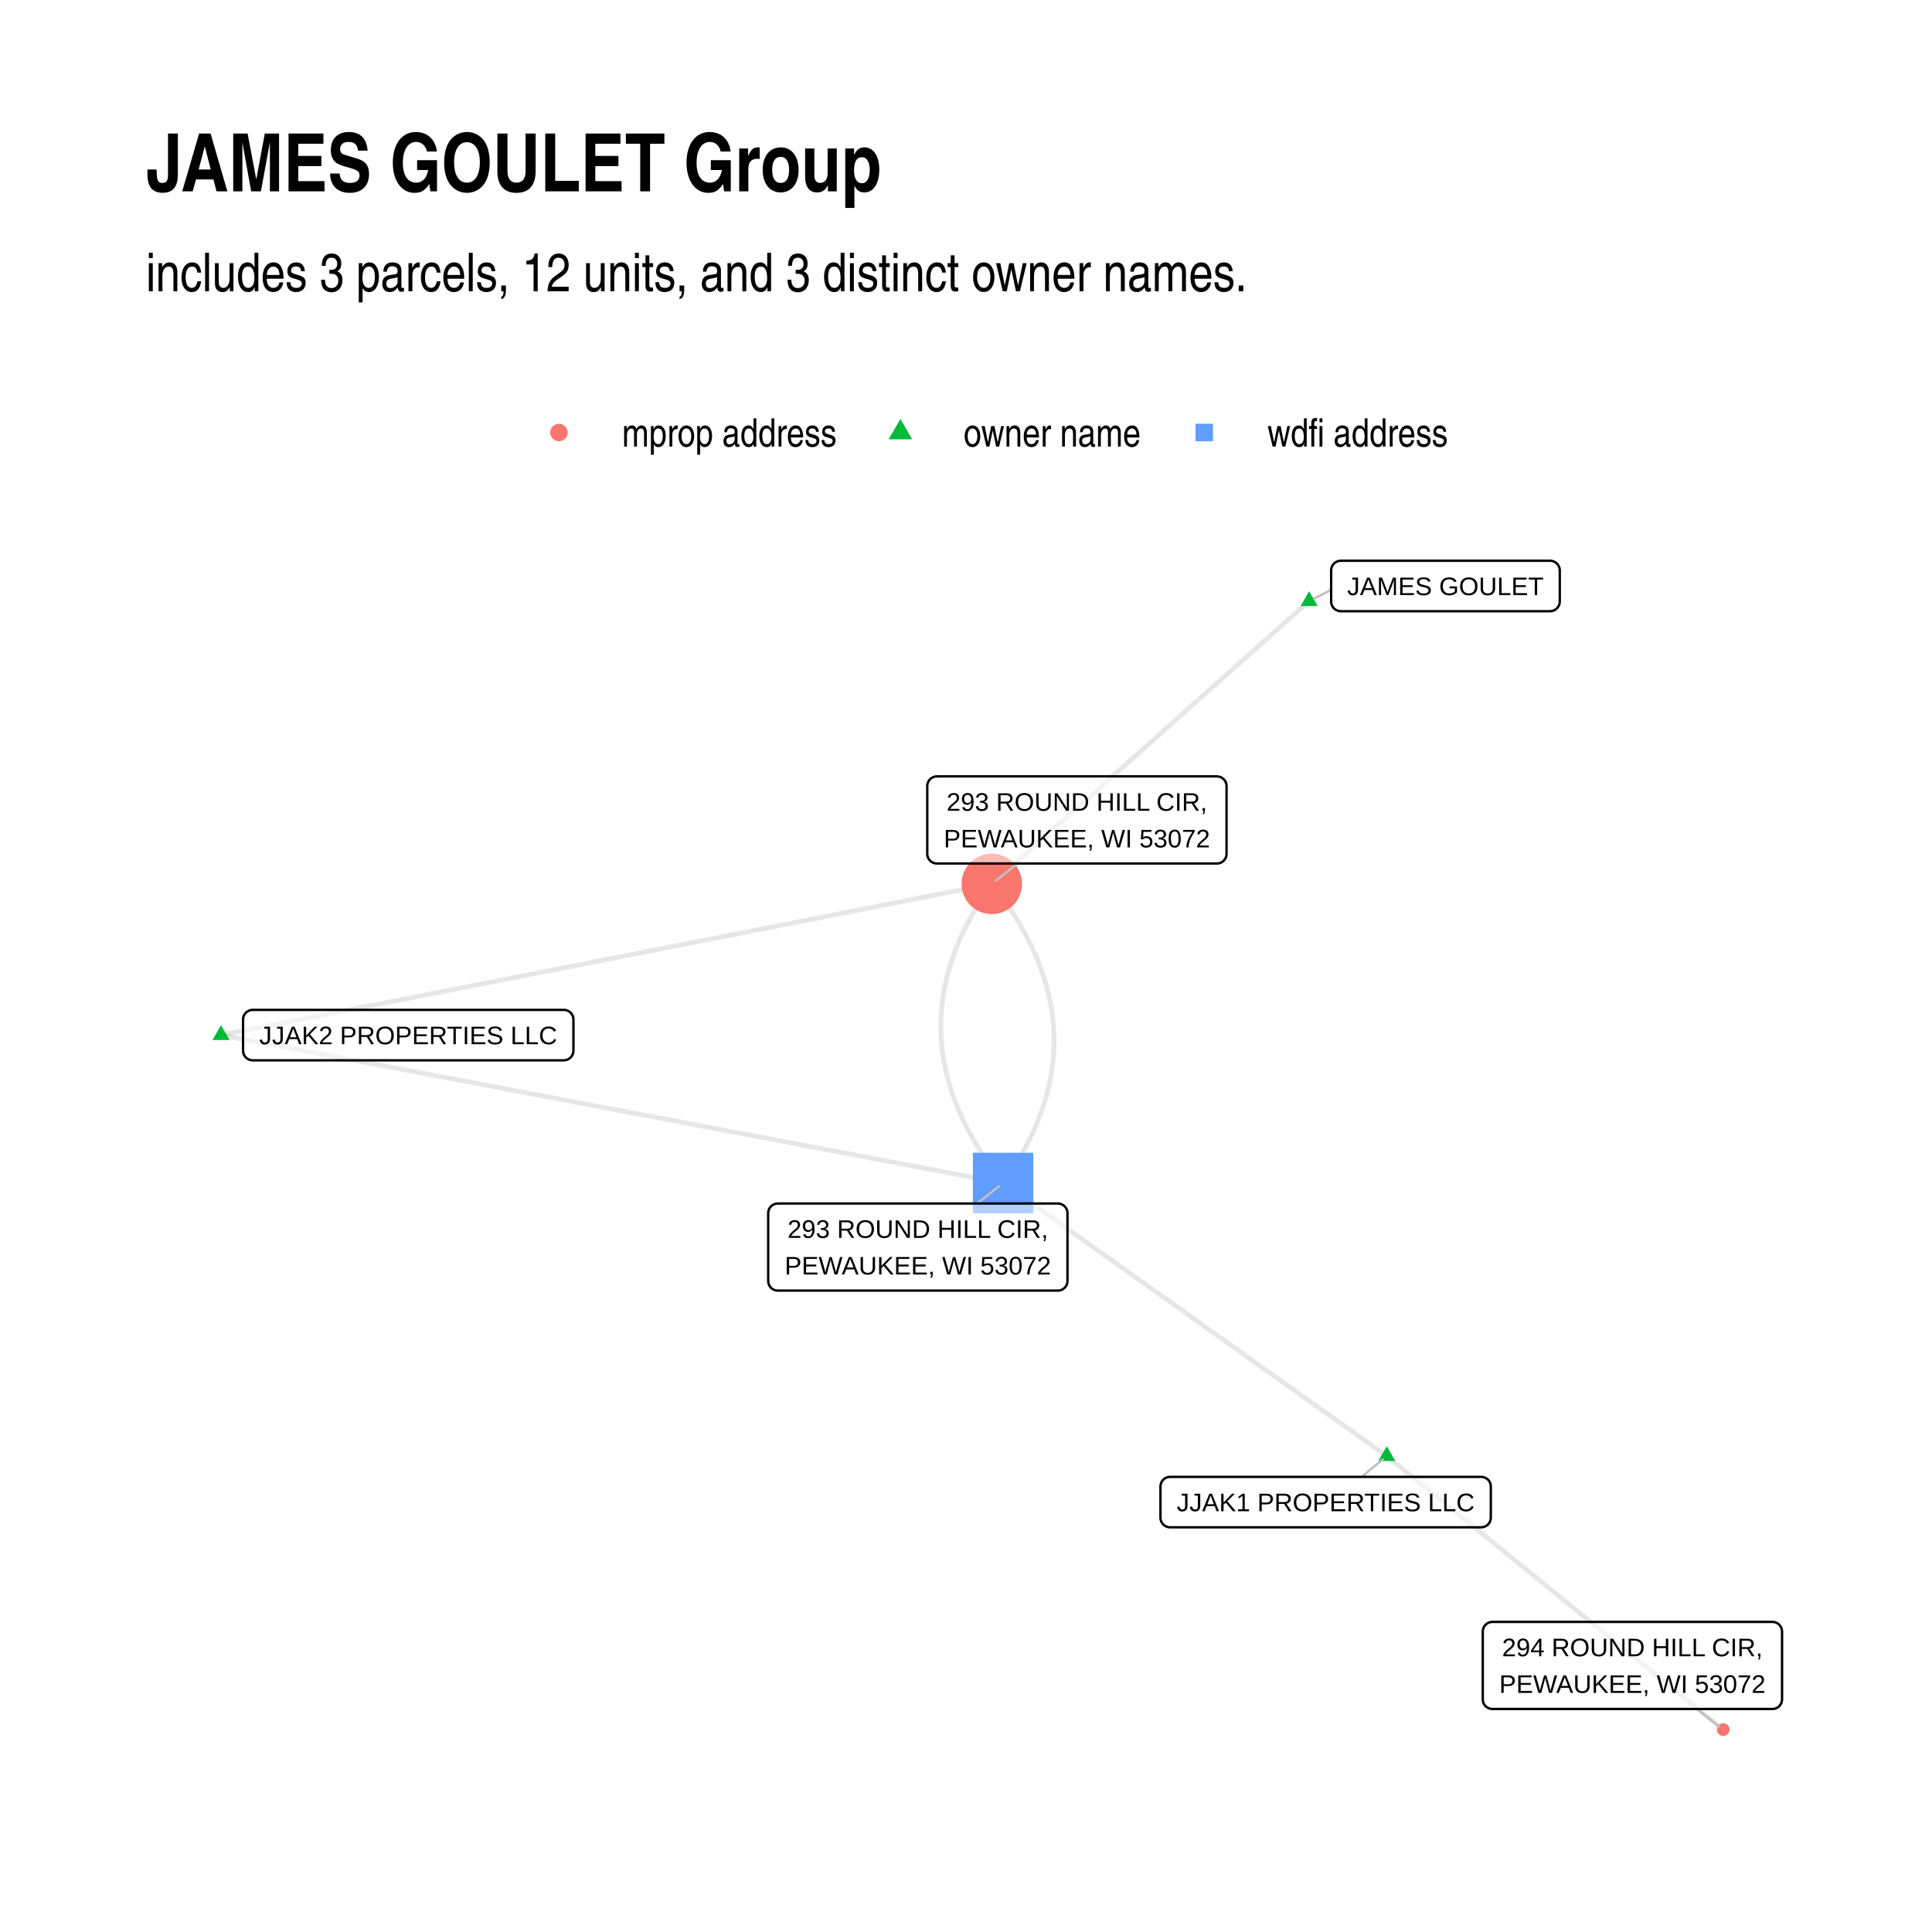
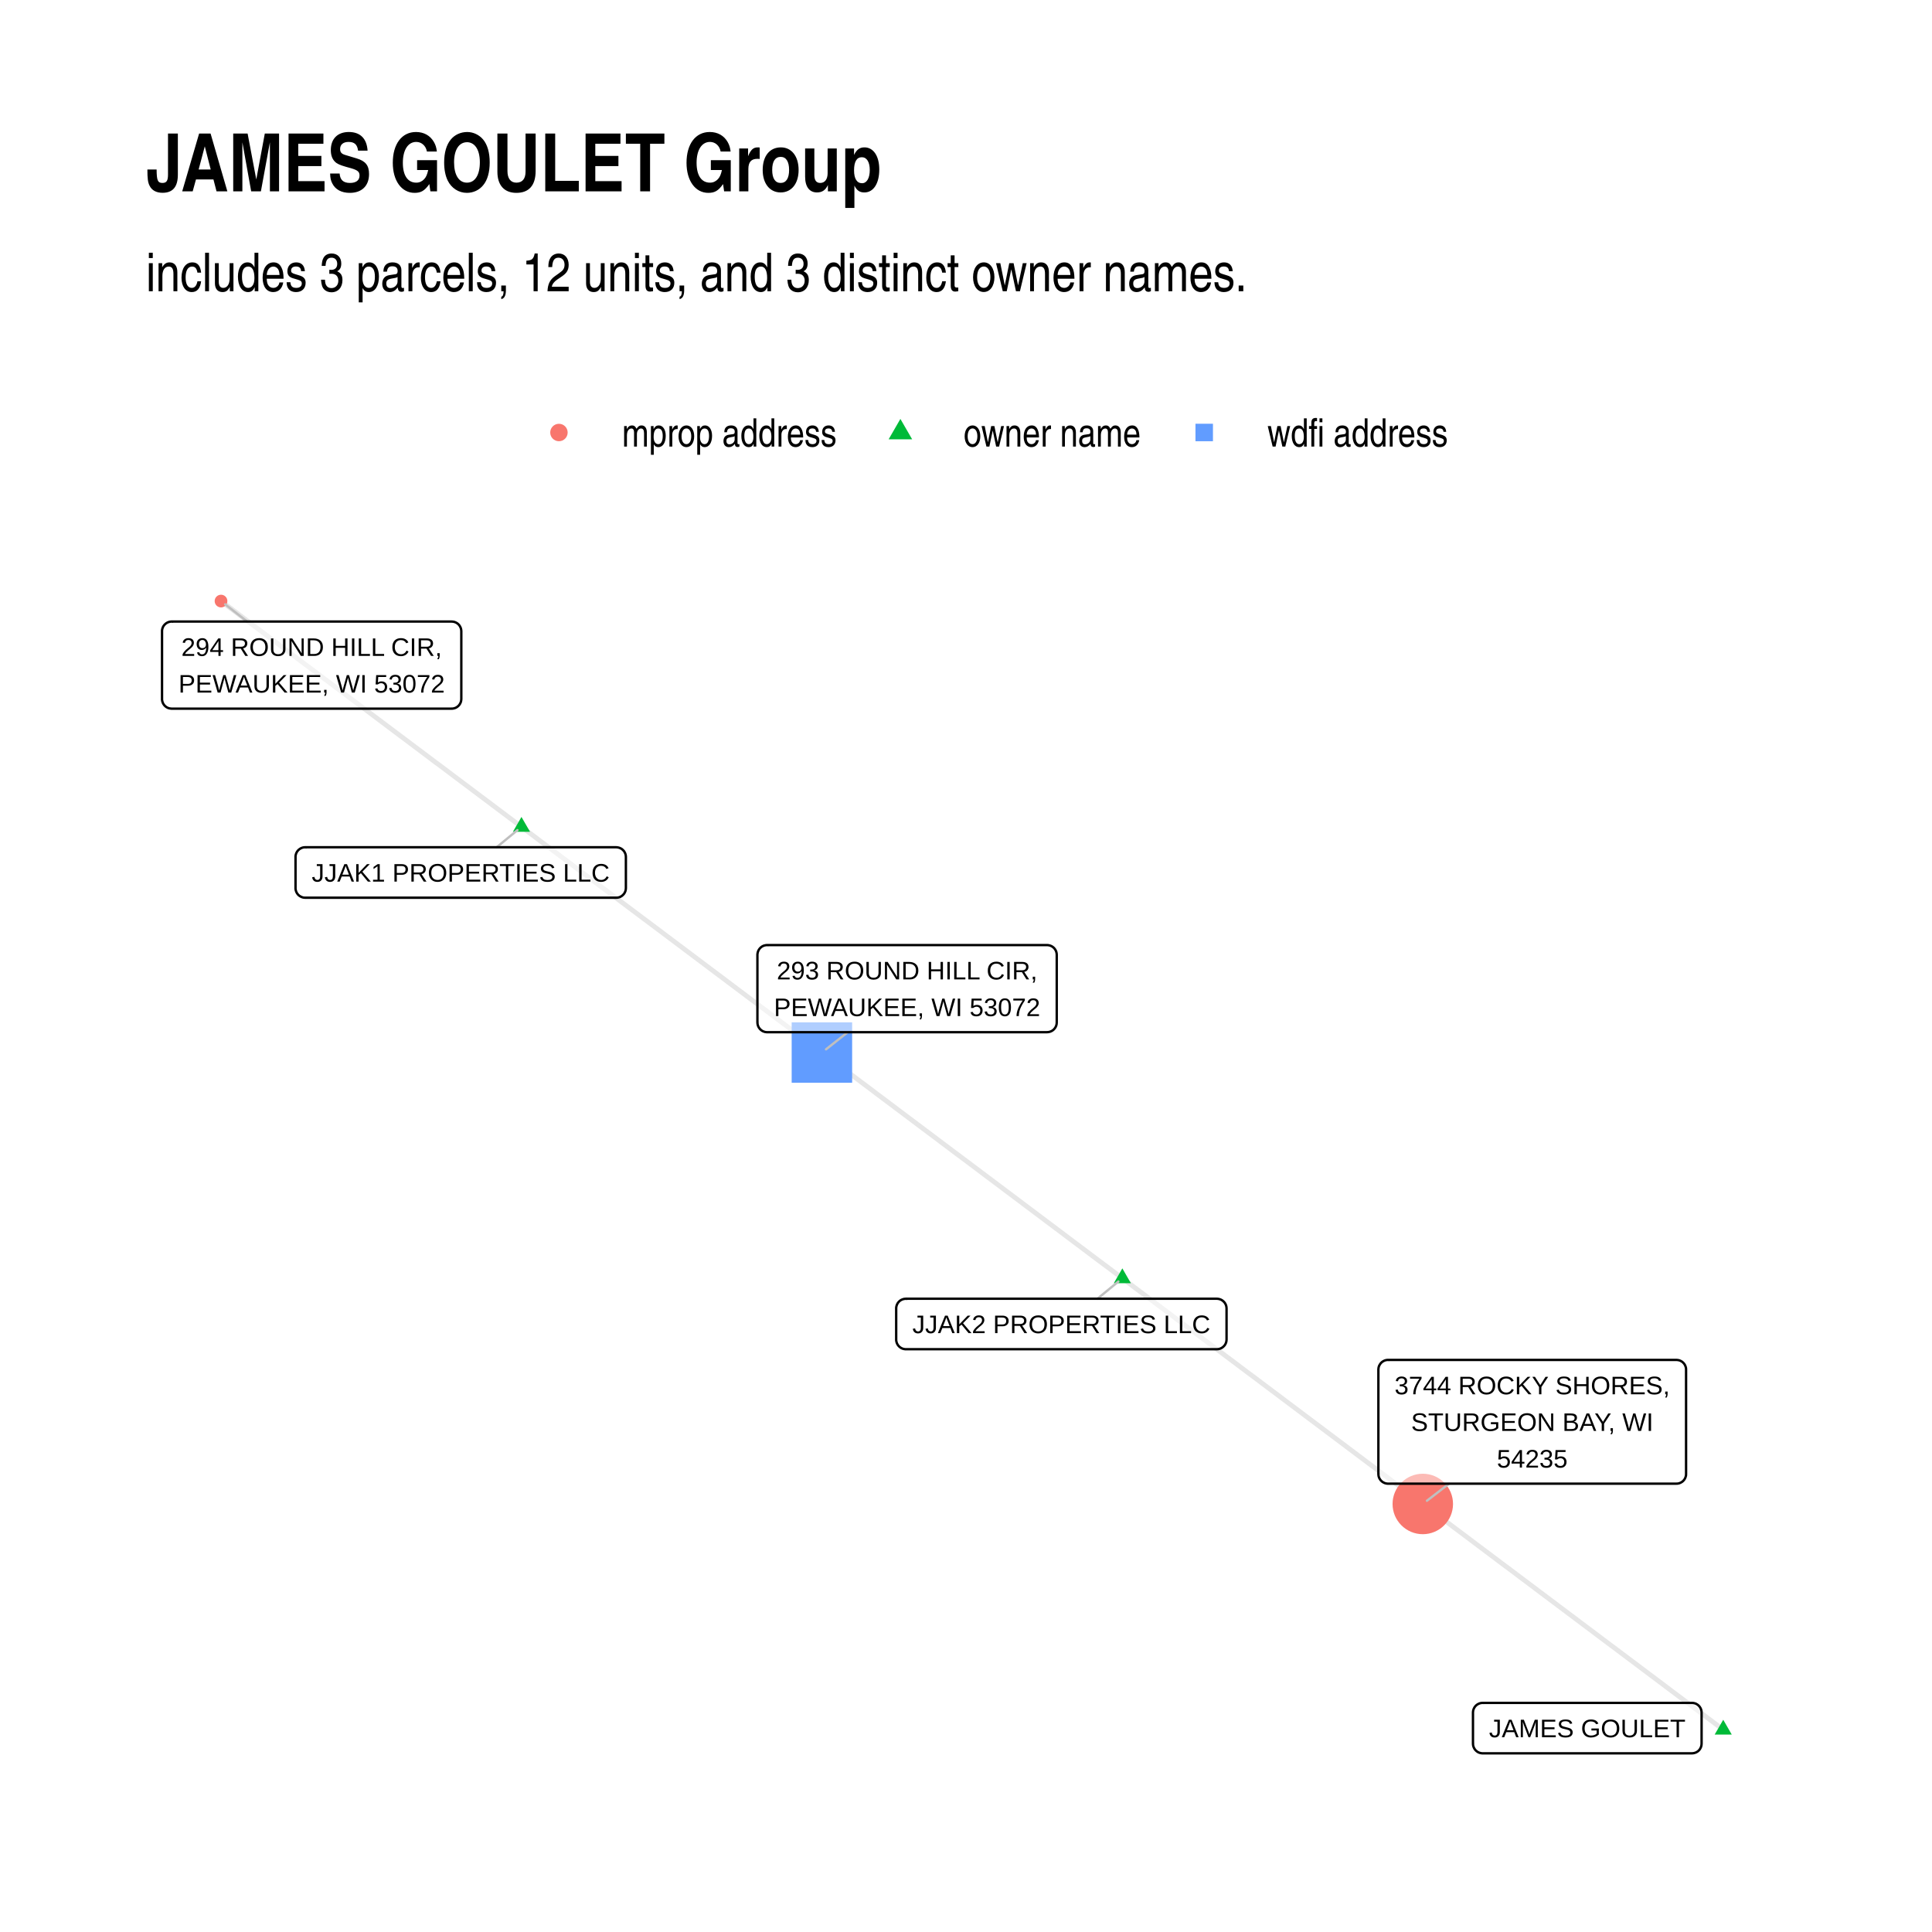
<svg xmlns="http://www.w3.org/2000/svg" class="svglite" width="432.00pt" height="432.00pt" viewBox="0 0 432.00 432.00">
  <defs>
    <style type="text/css">
    .svglite line, .svglite polyline, .svglite polygon, .svglite path, .svglite rect, .svglite circle {
      fill: none;
      stroke: #000000;
      stroke-linecap: round;
      stroke-linejoin: round;
      stroke-miterlimit: 10.00;
    }
    .svglite text {
      white-space: pre;
    }
  </style>
  </defs>
  <rect width="100%" height="100%" style="stroke: none; fill: #FFFFFF;" />
  <defs>
    <clipPath id="cpMC4wMHw0MzIuMDB8MC4wMHw0MzIuMDA=">
      <rect x="0.00" y="0.00" width="432.00" height="432.00" />
    </clipPath>
  </defs>
  <g clip-path="url(#cpMC4wMHw0MzIuMDB8MC4wMHw0MzIuMDA=)">
    <rect x="0.00" y="0.00" width="432.00" height="432.00" style="stroke-width: 1.07; stroke: none; fill: #FFFFFF;" />
  </g>
  <defs>
    <clipPath id="cpMzIuNjN8NDAyLjExfDEyMS43OHwzOTkuMzc=">
      <rect x="32.63" y="121.78" width="369.48" height="277.59" />
    </clipPath>
  </defs>
  <g clip-path="url(#cpMzIuNjN8NDAyLjExfDEyMS43OHwzOTkuMzc=)">
-     <polyline points="310.09,325.59 310.85,326.20 311.61,326.82 312.37,327.44 313.13,328.06 313.89,328.68 314.65,329.29 315.41,329.91 316.17,330.53 316.93,331.15 317.69,331.76 318.45,332.38 319.21,333.00 319.97,333.62 320.73,334.24 321.49,334.85 322.25,335.47 323.01,336.09 323.77,336.71 324.53,337.33 325.29,337.94 326.05,338.56 326.81,339.18 327.56,339.80 328.32,340.41 329.08,341.03 329.84,341.65 330.60,342.27 331.36,342.89 332.12,343.50 332.88,344.12 333.64,344.74 334.40,345.36 335.16,345.98 335.92,346.59 336.68,347.21 337.44,347.83 338.20,348.45 338.96,349.06 339.72,349.68 340.48,350.30 341.24,350.92 342.00,351.54 342.76,352.15 343.52,352.77 344.28,353.39 345.04,354.01 345.80,354.63 346.56,355.24 347.32,355.86 348.08,356.48 348.84,357.10 349.60,357.72 350.36,358.33 351.12,358.95 351.88,359.57 352.64,360.19 353.40,360.80 354.16,361.42 354.92,362.04 355.68,362.66 356.44,363.28 357.20,363.89 357.96,364.51 358.72,365.13 359.48,365.75 360.24,366.37 361.00,366.98 361.76,367.60 362.52,368.22 363.28,368.84 364.04,369.45 364.80,370.07 365.56,370.69 366.32,371.31 367.08,371.93 367.84,372.54 368.60,373.16 369.36,373.78 370.12,374.40 370.88,375.02 371.64,375.63 372.40,376.25 373.16,376.87 373.92,377.49 374.68,378.10 375.44,378.72 376.20,379.34 376.96,379.96 377.72,380.58 378.48,381.19 379.24,381.81 380.00,382.43 380.76,383.05 381.52,383.67 382.28,384.28 383.04,384.90 383.80,385.52 384.56,386.14 385.32,386.75 " style="stroke-width: 1.07; stroke: #000000; stroke-opacity: 0.10; stroke-linecap: butt;" />
-     <polyline points="310.09,325.59 309.22,324.97 308.35,324.35 307.49,323.74 306.62,323.12 305.75,322.50 304.89,321.89 304.02,321.27 303.15,320.65 302.29,320.03 301.42,319.42 300.56,318.80 299.69,318.18 298.82,317.57 297.96,316.95 297.09,316.33 296.22,315.72 295.36,315.10 294.49,314.48 293.62,313.87 292.76,313.25 291.89,312.63 291.02,312.02 290.16,311.40 289.29,310.78 288.42,310.17 287.56,309.55 286.69,308.93 285.82,308.31 284.96,307.70 284.09,307.08 283.22,306.46 282.36,305.85 281.49,305.23 280.62,304.61 279.76,304.00 278.89,303.38 278.02,302.76 277.16,302.15 276.29,301.53 275.42,300.91 274.56,300.30 273.69,299.68 272.83,299.06 271.96,298.45 271.09,297.83 270.23,297.21 269.36,296.60 268.49,295.98 267.63,295.36 266.76,294.74 265.89,294.13 265.03,293.51 264.16,292.89 263.29,292.28 262.43,291.66 261.56,291.04 260.69,290.43 259.83,289.81 258.96,289.19 258.09,288.58 257.23,287.96 256.36,287.34 255.49,286.73 254.63,286.11 253.76,285.49 252.89,284.88 252.03,284.26 251.16,283.64 250.29,283.03 249.43,282.41 248.56,281.79 247.70,281.17 246.83,280.56 245.96,279.94 245.10,279.32 244.23,278.71 243.36,278.09 242.50,277.47 241.63,276.86 240.76,276.24 239.90,275.62 239.03,275.01 238.16,274.39 237.30,273.77 236.43,273.16 235.56,272.54 234.70,271.92 233.83,271.31 232.96,270.69 232.10,270.07 231.23,269.45 230.36,268.84 229.50,268.22 228.63,267.60 227.76,266.99 226.90,266.37 226.03,265.75 225.16,265.14 224.30,264.52 " style="stroke-width: 1.07; stroke: #000000; stroke-opacity: 0.10; stroke-linecap: butt;" />
-     <polyline points="292.73,134.40 292.01,135.04 291.29,135.68 290.58,136.32 289.86,136.96 289.14,137.60 288.43,138.23 287.71,138.87 286.99,139.51 286.28,140.15 285.56,140.79 284.84,141.43 284.13,142.07 283.41,142.71 282.69,143.34 281.98,143.98 281.26,144.62 280.54,145.26 279.83,145.90 279.11,146.54 278.39,147.18 277.67,147.82 276.96,148.45 276.24,149.09 275.52,149.73 274.81,150.37 274.09,151.01 273.37,151.65 272.66,152.29 271.94,152.93 271.22,153.56 270.51,154.20 269.79,154.84 269.07,155.48 268.36,156.12 267.64,156.76 266.92,157.40 266.21,158.04 265.49,158.67 264.77,159.31 264.06,159.95 263.34,160.59 262.62,161.23 261.91,161.87 261.19,162.51 260.47,163.15 259.76,163.78 259.04,164.42 258.32,165.06 257.61,165.70 256.89,166.34 256.17,166.98 255.46,167.62 254.74,168.26 254.02,168.90 253.31,169.53 252.59,170.17 251.87,170.81 251.16,171.45 250.44,172.09 249.72,172.73 249.00,173.37 248.29,174.01 247.57,174.64 246.85,175.28 246.14,175.92 245.42,176.56 244.70,177.20 243.99,177.84 243.27,178.48 242.55,179.12 241.84,179.75 241.12,180.39 240.40,181.03 239.69,181.67 238.97,182.31 238.25,182.95 237.54,183.59 236.82,184.23 236.10,184.86 235.39,185.50 234.67,186.14 233.95,186.78 233.24,187.42 232.52,188.06 231.80,188.70 231.09,189.34 230.37,189.97 229.65,190.61 228.94,191.25 228.22,191.89 227.50,192.53 226.79,193.17 226.07,193.81 225.35,194.45 224.64,195.08 223.92,195.72 223.20,196.36 222.49,197.00 221.77,197.64 " style="stroke-width: 1.07; stroke: #000000; stroke-opacity: 0.10; stroke-linecap: butt;" />
-     <polyline points="49.42,231.44 51.16,231.10 52.90,230.76 54.65,230.42 56.39,230.08 58.13,229.73 59.87,229.39 61.61,229.05 63.35,228.71 65.09,228.37 66.83,228.03 68.57,227.69 70.31,227.34 72.05,227.00 73.79,226.66 75.54,226.32 77.28,225.98 79.02,225.64 80.76,225.30 82.50,224.95 84.24,224.61 85.98,224.27 87.72,223.93 89.46,223.59 91.20,223.25 92.94,222.91 94.69,222.56 96.43,222.22 98.17,221.88 99.91,221.54 101.65,221.20 103.39,220.86 105.13,220.52 106.87,220.17 108.61,219.83 110.35,219.49 112.09,219.15 113.83,218.81 115.58,218.47 117.32,218.13 119.06,217.78 120.80,217.44 122.54,217.10 124.28,216.76 126.02,216.42 127.76,216.08 129.50,215.74 131.24,215.39 132.98,215.05 134.73,214.71 136.47,214.37 138.21,214.03 139.95,213.69 141.69,213.35 143.43,213.00 145.17,212.66 146.91,212.32 148.65,211.98 150.39,211.64 152.13,211.30 153.87,210.96 155.62,210.61 157.36,210.27 159.10,209.93 160.84,209.59 162.58,209.25 164.32,208.91 166.06,208.57 167.80,208.22 169.54,207.88 171.28,207.54 173.02,207.20 174.77,206.86 176.51,206.52 178.25,206.18 179.99,205.83 181.73,205.49 183.47,205.15 185.21,204.81 186.95,204.47 188.69,204.13 190.43,203.79 192.17,203.44 193.91,203.10 195.66,202.76 197.40,202.42 199.14,202.08 200.88,201.74 202.62,201.40 204.36,201.05 206.10,200.71 207.84,200.37 209.58,200.03 211.32,199.69 213.06,199.35 214.81,199.00 216.55,198.66 218.29,198.32 220.03,197.98 221.77,197.64 " style="stroke-width: 1.07; stroke: #000000; stroke-opacity: 0.10; stroke-linecap: butt;" />
-     <polyline points="49.42,231.44 51.19,231.78 52.96,232.11 54.72,232.44 56.49,232.78 58.25,233.11 60.02,233.45 61.79,233.78 63.55,234.11 65.32,234.45 67.09,234.78 68.85,235.12 70.62,235.45 72.39,235.79 74.15,236.12 75.92,236.45 77.69,236.79 79.45,237.12 81.22,237.46 82.98,237.79 84.75,238.12 86.52,238.46 88.28,238.79 90.05,239.13 91.82,239.46 93.58,239.79 95.35,240.13 97.12,240.46 98.88,240.80 100.65,241.13 102.42,241.47 104.18,241.80 105.95,242.13 107.71,242.47 109.48,242.80 111.25,243.14 113.01,243.47 114.78,243.80 116.55,244.14 118.31,244.47 120.08,244.81 121.85,245.14 123.61,245.47 125.38,245.81 127.14,246.14 128.91,246.48 130.68,246.81 132.44,247.15 134.21,247.48 135.98,247.81 137.74,248.15 139.51,248.48 141.28,248.82 143.04,249.15 144.81,249.48 146.58,249.82 148.34,250.15 150.11,250.49 151.87,250.82 153.64,251.16 155.41,251.49 157.17,251.82 158.94,252.16 160.71,252.49 162.47,252.83 164.24,253.16 166.01,253.49 167.77,253.83 169.54,254.16 171.31,254.50 173.07,254.83 174.84,255.16 176.60,255.50 178.37,255.83 180.14,256.17 181.90,256.50 183.67,256.84 185.44,257.17 187.20,257.50 188.97,257.84 190.74,258.17 192.50,258.51 194.27,258.84 196.04,259.17 197.80,259.51 199.57,259.84 201.33,260.18 203.10,260.51 204.87,260.84 206.63,261.18 208.40,261.51 210.17,261.85 211.93,262.18 213.70,262.52 215.47,262.85 217.23,263.18 219.00,263.52 220.77,263.85 222.53,264.19 224.30,264.52 " style="stroke-width: 1.07; stroke: #000000; stroke-opacity: 0.10; stroke-linecap: butt;" />
-     <polyline points="224.30,264.52 224.78,263.84 225.25,263.16 225.70,262.49 226.15,261.81 226.59,261.13 227.02,260.45 227.44,259.78 227.84,259.10 228.24,258.42 228.63,257.75 229.00,257.07 229.37,256.39 229.72,255.71 230.07,255.04 230.40,254.36 230.73,253.68 231.04,253.01 231.35,252.33 231.64,251.65 231.92,250.98 232.20,250.30 232.46,249.62 232.71,248.94 232.95,248.27 233.18,247.59 233.41,246.91 233.62,246.24 233.82,245.56 234.01,244.89 234.19,244.21 234.36,243.53 234.52,242.86 234.67,242.18 234.81,241.50 234.94,240.83 235.06,240.15 235.16,239.48 235.26,238.80 235.35,238.12 235.43,237.45 235.49,236.77 235.55,236.10 235.60,235.42 235.63,234.74 235.66,234.07 235.68,233.39 235.68,232.72 235.68,232.04 235.66,231.37 235.64,230.69 235.60,230.01 235.55,229.34 235.50,228.66 235.43,227.99 235.35,227.31 235.27,226.64 235.17,225.96 235.06,225.29 234.94,224.61 234.81,223.94 234.67,223.26 234.53,222.59 234.37,221.91 234.20,221.24 234.02,220.56 233.83,219.89 233.63,219.21 233.41,218.54 233.19,217.86 232.96,217.19 232.72,216.51 232.47,215.84 232.21,215.16 231.93,214.49 231.65,213.81 231.36,213.14 231.05,212.47 230.74,211.79 230.41,211.12 230.08,210.44 229.74,209.77 229.38,209.09 229.02,208.42 228.64,207.75 228.25,207.07 227.86,206.40 227.45,205.72 227.03,205.05 226.61,204.38 226.17,203.70 225.72,203.03 225.26,202.35 224.80,201.68 224.32,201.01 223.83,200.33 223.33,199.66 222.82,198.99 222.30,198.31 221.77,197.64 " style="stroke-width: 1.07; stroke: #000000; stroke-opacity: 0.10; stroke-linecap: butt;" />
-     <polyline points="224.30,264.52 223.77,263.85 223.25,263.17 222.74,262.50 222.24,261.83 221.75,261.15 221.27,260.48 220.80,259.81 220.35,259.13 219.90,258.46 219.46,257.78 219.03,257.11 218.62,256.44 218.21,255.76 217.81,255.09 217.43,254.41 217.05,253.74 216.69,253.07 216.33,252.39 215.99,251.72 215.65,251.04 215.33,250.37 215.01,249.69 214.71,249.02 214.42,248.35 214.13,247.67 213.86,247.00 213.60,246.32 213.35,245.65 213.10,244.97 212.87,244.30 212.65,243.62 212.44,242.95 212.24,242.27 212.05,241.60 211.87,240.92 211.70,240.25 211.54,239.57 211.39,238.90 211.25,238.22 211.12,237.55 211.01,236.87 210.90,236.20 210.80,235.52 210.71,234.85 210.64,234.17 210.57,233.50 210.51,232.82 210.47,232.15 210.43,231.47 210.41,230.79 210.39,230.12 210.39,229.44 210.39,228.77 210.41,228.09 210.43,227.42 210.47,226.74 210.51,226.06 210.57,225.39 210.64,224.71 210.72,224.04 210.80,223.36 210.90,222.68 211.01,222.01 211.13,221.33 211.26,220.66 211.40,219.98 211.55,219.30 211.71,218.63 211.88,217.95 212.06,217.27 212.25,216.60 212.45,215.92 212.66,215.24 212.88,214.57 213.11,213.89 213.36,213.21 213.61,212.54 213.87,211.86 214.14,211.18 214.43,210.51 214.72,209.83 215.03,209.15 215.34,208.48 215.66,207.80 216.00,207.12 216.34,206.45 216.70,205.77 217.07,205.09 217.44,204.41 217.83,203.74 218.22,203.06 218.63,202.38 219.05,201.70 219.48,201.03 219.91,200.35 220.36,199.67 220.82,198.99 221.29,198.32 221.77,197.64 " style="stroke-width: 1.07; stroke: #000000; stroke-opacity: 0.10; stroke-linecap: butt;" />
-     <polygon points="310.09,323.38 312.00,326.69 308.17,326.69 " style="stroke-width: 0.71; stroke: none; fill: #00BA38;" />
-     <polygon points="292.73,132.19 294.64,135.51 290.81,135.51 " style="stroke-width: 0.71; stroke: none; fill: #00BA38;" />
-     <polygon points="49.42,229.23 51.34,232.55 47.51,232.55 " style="stroke-width: 0.71; stroke: none; fill: #00BA38;" />
-     <polygon points="217.54,271.28 231.05,271.28 231.05,257.76 217.54,257.76 " style="stroke-width: 0.71; stroke: none; fill: #619CFF;" />
-     <circle cx="385.32" cy="386.75" r="1.42" style="stroke-width: 0.71; stroke: none; fill: #F8766D;" />
-     <circle cx="221.77" cy="197.64" r="6.76" style="stroke-width: 0.71; stroke: none; fill: #F8766D;" />
-     <line x1="304.46" y1="330.23" x2="309.19" y2="326.33" style="stroke-width: 0.53; stroke: #BFBFBF;" />
-     <line x1="297.65" y1="131.91" x2="293.83" y2="133.84" style="stroke-width: 0.53; stroke: #BFBFBF;" />
-     <line x1="218.48" y1="269.11" x2="223.38" y2="265.25" style="stroke-width: 0.53; stroke: #BFBFBF;" />
-     <line x1="379.43" y1="382.13" x2="384.39" y2="386.03" style="stroke-width: 0.53; stroke: #BFBFBF;" />
-     <line x1="227.55" y1="193.08" x2="222.69" y2="196.91" style="stroke-width: 0.53; stroke: #BFBFBF;" />
-     <polygon points="261.64,341.51 331.19,341.51 331.10,341.51 331.45,341.49 331.79,341.42 332.12,341.30 332.42,341.13 332.69,340.91 332.92,340.65 333.10,340.35 333.24,340.03 333.32,339.70 333.35,339.35 333.35,339.35 333.35,332.39 333.35,332.39 333.32,332.04 333.24,331.70 333.10,331.38 332.92,331.09 332.69,330.83 332.42,330.61 332.12,330.44 331.79,330.31 331.45,330.24 331.19,330.23 261.64,330.23 261.90,330.24 261.55,330.23 261.21,330.27 260.87,330.37 260.56,330.52 260.27,330.71 260.02,330.96 259.81,331.23 259.65,331.54 259.54,331.87 259.49,332.21 259.48,332.39 259.48,339.35 259.49,339.18 259.49,339.52 259.54,339.87 259.65,340.20 259.81,340.50 260.02,340.78 260.27,341.02 260.56,341.22 260.87,341.37 261.21,341.47 261.55,341.51 " style="stroke-width: 0.53; fill: #FFFFFF; fill-opacity: 0.50;" />
-     <text x="296.42" y="337.91" text-anchor="middle" style="font-size: 5.69px; font-family: &quot;Arial&quot;;" textLength="66.67px" lengthAdjust="spacingAndGlyphs">JJAK1 PROPERTIES LLC</text>
-     <polygon points="299.81,136.67 346.61,136.67 346.52,136.66 346.87,136.65 347.21,136.58 347.53,136.46 347.83,136.28 348.10,136.06 348.33,135.80 348.52,135.51 348.66,135.19 348.74,134.85 348.77,134.51 348.77,134.51 348.77,127.54 348.77,127.54 348.74,127.20 348.66,126.86 348.52,126.54 348.33,126.25 348.10,125.99 347.83,125.77 347.53,125.59 347.21,125.47 346.87,125.40 346.61,125.38 299.81,125.38 300.07,125.40 299.72,125.39 299.38,125.43 299.04,125.52 298.73,125.67 298.44,125.87 298.19,126.11 297.98,126.39 297.82,126.70 297.71,127.03 297.65,127.37 297.65,127.54 297.65,134.51 297.65,134.33 297.65,134.68 297.71,135.02 297.82,135.35 297.98,135.66 298.19,135.94 298.44,136.18 298.73,136.38 299.04,136.53 299.38,136.62 299.72,136.66 " style="stroke-width: 0.53; fill: #FFFFFF; fill-opacity: 0.50;" />
-     <text x="323.21" y="133.07" text-anchor="middle" style="font-size: 5.69px; font-family: &quot;Arial&quot;;" textLength="43.92px" lengthAdjust="spacingAndGlyphs">JAMES GOULET</text>
-     <polygon points="56.51,237.09 126.06,237.09 125.97,237.09 126.32,237.07 126.66,237.01 126.99,236.88 127.29,236.71 127.56,236.49 127.79,236.23 127.97,235.93 128.11,235.61 128.19,235.28 128.22,234.93 128.22,234.93 128.22,227.97 128.22,227.97 128.19,227.62 128.11,227.28 127.97,226.96 127.79,226.67 127.56,226.41 127.29,226.19 126.99,226.02 126.66,225.89 126.32,225.82 126.06,225.81 56.51,225.81 56.77,225.82 56.42,225.81 56.08,225.85 55.74,225.95 55.43,226.10 55.14,226.30 54.89,226.54 54.68,226.81 54.52,227.12 54.41,227.45 54.35,227.79 54.35,227.97 54.35,234.93 54.35,234.76 54.35,235.10 54.41,235.45 54.52,235.78 54.68,236.09 54.89,236.36 55.14,236.60 55.43,236.80 55.74,236.95 56.08,237.05 56.42,237.09 " style="stroke-width: 0.53; fill: #FFFFFF; fill-opacity: 0.50;" />
-     <text x="91.28" y="233.49" text-anchor="middle" style="font-size: 5.69px; font-family: &quot;Arial&quot;;" textLength="66.67px" lengthAdjust="spacingAndGlyphs">JJAK2 PROPERTIES LLC</text>
-     <polygon points="173.93,288.58 236.53,288.58 236.45,288.58 236.79,288.57 237.13,288.50 237.46,288.38 237.76,288.20 238.03,287.98 238.26,287.72 238.45,287.43 238.58,287.11 238.67,286.77 238.69,286.42 238.69,286.42 238.69,271.27 238.69,271.27 238.67,270.92 238.58,270.58 238.45,270.26 238.26,269.97 238.03,269.71 237.76,269.49 237.46,269.32 237.13,269.19 236.79,269.12 236.53,269.11 173.93,269.11 174.19,269.12 173.84,269.11 173.50,269.15 173.16,269.25 172.85,269.40 172.56,269.59 172.31,269.83 172.10,270.11 171.94,270.42 171.83,270.75 171.78,271.09 171.77,271.27 171.77,286.42 171.78,286.25 171.78,286.60 171.83,286.94 171.94,287.27 172.10,287.58 172.31,287.86 172.56,288.10 172.85,288.29 173.16,288.44 173.50,288.54 173.84,288.58 " style="stroke-width: 0.53; fill: #FFFFFF; fill-opacity: 0.50;" />
-     <text x="205.23" y="276.79" text-anchor="middle" style="font-size: 5.69px; font-family: &quot;Arial&quot;;" textLength="58.41px" lengthAdjust="spacingAndGlyphs">293 ROUND HILL CIR,</text>
-     <text x="205.23" y="284.98" text-anchor="middle" style="font-size: 5.69px; font-family: &quot;Arial&quot;;" textLength="59.72px" lengthAdjust="spacingAndGlyphs">PEWAUKEE, WI 53072</text>
-     <polygon points="333.71,382.13 396.31,382.13 396.23,382.13 396.57,382.12 396.91,382.05 397.24,381.93 397.54,381.75 397.81,381.53 398.04,381.27 398.23,380.98 398.36,380.66 398.44,380.32 398.47,379.97 398.47,379.97 398.47,364.82 398.47,364.82 398.44,364.47 398.36,364.13 398.23,363.81 398.04,363.52 397.81,363.26 397.54,363.04 397.24,362.87 396.91,362.74 396.57,362.67 396.31,362.66 333.71,362.66 333.97,362.67 333.62,362.66 333.28,362.70 332.94,362.80 332.63,362.95 332.34,363.15 332.09,363.39 331.88,363.66 331.72,363.97 331.61,364.30 331.56,364.64 331.55,364.82 331.55,379.97 331.56,379.80 331.56,380.15 331.61,380.49 331.72,380.82 331.88,381.13 332.09,381.41 332.34,381.65 332.63,381.85 332.94,381.99 333.28,382.09 333.62,382.13 " style="stroke-width: 0.53; fill: #FFFFFF; fill-opacity: 0.50;" />
-     <text x="365.01" y="370.34" text-anchor="middle" style="font-size: 5.69px; font-family: &quot;Arial&quot;;" textLength="58.41px" lengthAdjust="spacingAndGlyphs">294 ROUND HILL CIR,</text>
-     <text x="365.01" y="378.53" text-anchor="middle" style="font-size: 5.69px; font-family: &quot;Arial&quot;;" textLength="59.72px" lengthAdjust="spacingAndGlyphs">PEWAUKEE, WI 53072</text>
-     <polygon points="209.50,193.08 272.10,193.08 272.01,193.08 272.36,193.07 272.70,193.00 273.03,192.87 273.33,192.70 273.60,192.48 273.83,192.22 274.01,191.92 274.15,191.60 274.23,191.27 274.26,190.92 274.26,190.92 274.26,175.76 274.26,175.76 274.23,175.42 274.15,175.08 274.01,174.76 273.83,174.47 273.60,174.21 273.33,173.99 273.03,173.81 272.70,173.69 272.36,173.62 272.10,173.60 209.50,173.60 209.76,173.62 209.41,173.61 209.06,173.65 208.73,173.74 208.42,173.89 208.13,174.09 207.88,174.33 207.67,174.61 207.51,174.92 207.40,175.25 207.34,175.59 207.34,175.76 207.34,190.92 207.34,190.75 207.34,191.09 207.40,191.44 207.51,191.77 207.67,192.08 207.88,192.35 208.13,192.59 208.42,192.79 208.73,192.94 209.06,193.04 209.41,193.08 " style="stroke-width: 0.53; fill: #FFFFFF; fill-opacity: 0.50;" />
-     <text x="240.80" y="181.29" text-anchor="middle" style="font-size: 5.69px; font-family: &quot;Arial&quot;;" textLength="58.41px" lengthAdjust="spacingAndGlyphs">293 ROUND HILL CIR,</text>
-     <text x="240.80" y="189.48" text-anchor="middle" style="font-size: 5.69px; font-family: &quot;Arial&quot;;" textLength="59.72px" lengthAdjust="spacingAndGlyphs">PEWAUKEE, WI 53072</text>
+     <polyline points="116.60,184.88 115.92,184.37 115.24,183.86 114.57,183.35 113.89,182.84 113.21,182.33 112.53,181.82 111.85,181.31 111.17,180.80 110.49,180.29 109.82,179.78 109.14,179.27 108.46,178.76 107.78,178.25 107.10,177.74 106.42,177.23 105.74,176.72 105.07,176.21 104.39,175.70 103.71,175.19 103.03,174.68 102.35,174.17 101.67,173.66 100.99,173.15 100.32,172.64 99.64,172.13 98.96,171.62 98.28,171.11 97.60,170.61 96.92,170.10 96.24,169.59 95.57,169.08 94.89,168.57 94.21,168.06 93.53,167.55 92.85,167.04 92.17,166.53 91.49,166.02 90.82,165.51 90.14,165.00 89.46,164.49 88.78,163.98 88.10,163.47 87.42,162.96 86.74,162.45 86.07,161.94 85.39,161.43 84.71,160.92 84.03,160.41 83.35,159.90 82.67,159.39 81.99,158.88 81.32,158.37 80.64,157.86 79.96,157.35 79.28,156.84 78.60,156.33 77.92,155.82 77.24,155.31 76.57,154.80 75.89,154.29 75.21,153.78 74.53,153.27 73.85,152.76 73.17,152.25 72.49,151.74 71.82,151.23 71.14,150.72 70.46,150.21 69.78,149.70 69.10,149.19 68.42,148.68 67.74,148.17 67.07,147.66 66.39,147.15 65.71,146.64 65.03,146.13 64.35,145.62 63.67,145.11 62.99,144.60 62.32,144.09 61.64,143.58 60.96,143.07 60.28,142.56 59.60,142.05 58.92,141.54 58.24,141.03 57.57,140.52 56.89,140.01 56.21,139.50 55.53,138.99 54.85,138.48 54.17,137.97 53.49,137.46 52.82,136.95 52.14,136.44 51.46,135.93 50.78,135.42 50.10,134.91 49.42,134.40 " style="stroke-width: 1.07; stroke: #000000; stroke-opacity: 0.10; stroke-linecap: butt;" />
+     <polyline points="116.60,184.88 117.28,185.39 117.96,185.90 118.64,186.41 119.32,186.92 119.99,187.43 120.67,187.94 121.35,188.45 122.03,188.96 122.71,189.47 123.39,189.98 124.07,190.49 124.74,191.00 125.42,191.51 126.10,192.02 126.78,192.53 127.46,193.04 128.14,193.55 128.82,194.06 129.49,194.57 130.17,195.08 130.85,195.59 131.53,196.10 132.21,196.61 132.89,197.12 133.57,197.63 134.24,198.14 134.92,198.65 135.60,199.16 136.28,199.67 136.96,200.18 137.64,200.69 138.32,201.20 138.99,201.71 139.67,202.22 140.35,202.73 141.03,203.24 141.71,203.75 142.39,204.26 143.07,204.77 143.74,205.28 144.42,205.78 145.10,206.29 145.78,206.80 146.46,207.31 147.14,207.82 147.82,208.33 148.49,208.84 149.17,209.35 149.85,209.86 150.53,210.37 151.21,210.88 151.89,211.39 152.57,211.90 153.24,212.41 153.92,212.92 154.60,213.43 155.28,213.94 155.96,214.45 156.64,214.96 157.32,215.47 157.99,215.98 158.67,216.49 159.35,217.00 160.03,217.51 160.71,218.02 161.39,218.53 162.07,219.04 162.74,219.55 163.42,220.06 164.10,220.57 164.78,221.08 165.46,221.59 166.14,222.10 166.82,222.61 167.49,223.12 168.17,223.63 168.85,224.14 169.53,224.65 170.21,225.16 170.89,225.67 171.57,226.18 172.24,226.69 172.92,227.20 173.60,227.71 174.28,228.22 174.96,228.73 175.64,229.24 176.32,229.75 176.99,230.26 177.67,230.77 178.35,231.28 179.03,231.79 179.71,232.30 180.39,232.81 181.07,233.32 181.74,233.83 182.42,234.33 183.10,234.84 183.78,235.35 " style="stroke-width: 1.07; stroke: #000000; stroke-opacity: 0.10; stroke-linecap: butt;" />
+     <polyline points="385.32,386.75 384.64,386.25 383.96,385.74 383.28,385.23 382.60,384.72 381.92,384.21 381.25,383.70 380.57,383.19 379.89,382.68 379.21,382.17 378.53,381.66 377.85,381.15 377.17,380.64 376.50,380.13 375.82,379.62 375.14,379.11 374.46,378.60 373.78,378.09 373.10,377.58 372.42,377.07 371.75,376.56 371.07,376.05 370.39,375.54 369.71,375.03 369.03,374.52 368.35,374.01 367.67,373.50 367.00,372.99 366.32,372.48 365.64,371.97 364.96,371.46 364.28,370.95 363.60,370.44 362.92,369.93 362.25,369.42 361.57,368.91 360.89,368.40 360.21,367.90 359.53,367.39 358.85,366.88 358.17,366.37 357.50,365.86 356.82,365.35 356.14,364.84 355.46,364.33 354.78,363.82 354.10,363.31 353.42,362.80 352.75,362.29 352.07,361.78 351.39,361.27 350.71,360.76 350.03,360.25 349.35,359.74 348.67,359.23 348.00,358.72 347.32,358.21 346.64,357.70 345.96,357.19 345.28,356.68 344.60,356.17 343.92,355.66 343.25,355.15 342.57,354.64 341.89,354.13 341.21,353.62 340.53,353.11 339.85,352.60 339.17,352.09 338.50,351.58 337.82,351.07 337.14,350.56 336.46,350.06 335.78,349.55 335.10,349.04 334.42,348.53 333.75,348.02 333.07,347.51 332.39,347.00 331.71,346.49 331.03,345.98 330.35,345.47 329.67,344.96 329.00,344.45 328.32,343.94 327.64,343.43 326.96,342.92 326.28,342.41 325.60,341.90 324.92,341.39 324.25,340.88 323.57,340.37 322.89,339.86 322.21,339.35 321.53,338.84 320.85,338.33 320.17,337.82 319.50,337.31 318.82,336.80 318.14,336.29 " style="stroke-width: 1.07; stroke: #000000; stroke-opacity: 0.10; stroke-linecap: butt;" />
+     <polyline points="250.96,285.82 251.64,286.33 252.32,286.84 253.00,287.35 253.67,287.86 254.35,288.37 255.03,288.88 255.71,289.39 256.39,289.90 257.07,290.41 257.75,290.92 258.42,291.43 259.10,291.94 259.78,292.45 260.46,292.96 261.14,293.47 261.82,293.98 262.50,294.49 263.17,295.00 263.85,295.51 264.53,296.02 265.21,296.53 265.89,297.04 266.57,297.55 267.25,298.06 267.92,298.57 268.60,299.08 269.28,299.59 269.96,300.10 270.64,300.61 271.32,301.12 272.00,301.63 272.67,302.14 273.35,302.65 274.03,303.16 274.71,303.67 275.39,304.18 276.07,304.69 276.75,305.20 277.42,305.71 278.10,306.22 278.78,306.73 279.46,307.24 280.14,307.74 280.82,308.25 281.50,308.76 282.17,309.27 282.85,309.78 283.53,310.29 284.21,310.80 284.89,311.31 285.57,311.82 286.25,312.33 286.92,312.84 287.60,313.35 288.28,313.86 288.96,314.37 289.64,314.88 290.32,315.39 291.00,315.90 291.67,316.41 292.35,316.92 293.03,317.43 293.71,317.94 294.39,318.45 295.07,318.96 295.75,319.47 296.42,319.98 297.10,320.49 297.78,321.00 298.46,321.51 299.14,322.02 299.82,322.53 300.50,323.04 301.17,323.55 301.85,324.06 302.53,324.57 303.21,325.08 303.89,325.59 304.57,326.10 305.25,326.61 305.92,327.12 306.60,327.63 307.28,328.14 307.96,328.65 308.64,329.16 309.32,329.67 310.00,330.18 310.67,330.69 311.35,331.20 312.03,331.70 312.71,332.21 313.39,332.72 314.07,333.23 314.75,333.74 315.42,334.25 316.10,334.76 316.78,335.27 317.46,335.78 318.14,336.29 " style="stroke-width: 1.07; stroke: #000000; stroke-opacity: 0.10; stroke-linecap: butt;" />
+     <polyline points="250.96,285.82 250.28,285.31 249.60,284.80 248.92,284.29 248.25,283.78 247.57,283.27 246.89,282.77 246.21,282.26 245.53,281.75 244.85,281.24 244.17,280.73 243.50,280.22 242.82,279.71 242.14,279.20 241.46,278.69 240.78,278.18 240.10,277.67 239.42,277.16 238.74,276.65 238.07,276.14 237.39,275.63 236.71,275.12 236.03,274.61 235.35,274.10 234.67,273.59 233.99,273.08 233.32,272.57 232.64,272.06 231.96,271.55 231.28,271.04 230.60,270.53 229.92,270.02 229.24,269.51 228.57,269.00 227.89,268.49 227.21,267.98 226.53,267.47 225.85,266.96 225.17,266.45 224.49,265.94 223.82,265.43 223.14,264.92 222.46,264.41 221.78,263.90 221.10,263.39 220.42,262.88 219.74,262.37 219.07,261.86 218.39,261.35 217.71,260.84 217.03,260.33 216.35,259.82 215.67,259.31 214.99,258.80 214.32,258.30 213.64,257.79 212.96,257.28 212.28,256.77 211.60,256.26 210.92,255.75 210.24,255.24 209.57,254.73 208.89,254.22 208.21,253.71 207.53,253.20 206.85,252.69 206.17,252.18 205.49,251.67 204.82,251.16 204.14,250.65 203.46,250.14 202.78,249.63 202.10,249.12 201.42,248.61 200.74,248.10 200.07,247.59 199.39,247.08 198.71,246.57 198.03,246.06 197.35,245.55 196.67,245.04 195.99,244.53 195.32,244.02 194.64,243.51 193.96,243.00 193.28,242.49 192.60,241.98 191.92,241.47 191.24,240.96 190.57,240.45 189.89,239.94 189.21,239.43 188.53,238.92 187.85,238.41 187.17,237.90 186.49,237.39 185.82,236.88 185.14,236.37 184.46,235.86 183.78,235.35 " style="stroke-width: 1.07; stroke: #000000; stroke-opacity: 0.10; stroke-linecap: butt;" />
+     <polygon points="116.60,182.67 118.52,185.99 114.69,185.99 " style="stroke-width: 0.71; stroke: none; fill: #00BA38;" />
+     <polygon points="385.32,384.54 387.23,387.86 383.40,387.86 " style="stroke-width: 0.71; stroke: none; fill: #00BA38;" />
+     <polygon points="250.96,283.61 252.87,286.93 249.05,286.93 " style="stroke-width: 0.71; stroke: none; fill: #00BA38;" />
+     <circle cx="49.42" cy="134.40" r="1.42" style="stroke-width: 0.71; stroke: none; fill: #F8766D;" />
+     <polygon points="177.02,242.11 190.54,242.11 190.54,228.60 177.02,228.60 " style="stroke-width: 0.71; stroke: none; fill: #619CFF;" />
+     <circle cx="318.14" cy="336.29" r="6.76" style="stroke-width: 0.71; stroke: none; fill: #F8766D;" />
+     <line x1="111.05" y1="189.45" x2="115.70" y2="185.62" style="stroke-width: 0.53; stroke: #BFBFBF;" />
+     <line x1="245.39" y1="290.40" x2="250.06" y2="286.56" style="stroke-width: 0.53; stroke: #BFBFBF;" />
+     <line x1="55.26" y1="138.98" x2="50.35" y2="135.13" style="stroke-width: 0.53; stroke: #BFBFBF;" />
+     <line x1="189.56" y1="230.80" x2="184.70" y2="234.63" style="stroke-width: 0.53; stroke: #BFBFBF;" />
+     <line x1="324.01" y1="331.75" x2="319.07" y2="335.57" style="stroke-width: 0.53; stroke: #BFBFBF;" />
+     <polygon points="68.24,200.73 137.79,200.73 137.70,200.73 138.05,200.72 138.39,200.65 138.71,200.53 139.02,200.35 139.28,200.13 139.52,199.87 139.70,199.58 139.84,199.26 139.92,198.92 139.95,198.57 139.95,198.57 139.95,191.61 139.95,191.61 139.92,191.26 139.84,190.93 139.70,190.61 139.52,190.31 139.28,190.05 139.02,189.83 138.71,189.66 138.39,189.54 138.05,189.47 137.79,189.45 68.24,189.45 68.50,189.47 68.15,189.45 67.80,189.49 67.47,189.59 67.16,189.74 66.87,189.94 66.62,190.18 66.41,190.46 66.25,190.76 66.14,191.09 66.08,191.44 66.08,191.61 66.08,198.57 66.08,198.40 66.08,198.75 66.14,199.09 66.25,199.42 66.41,199.73 66.62,200.01 66.87,200.25 67.16,200.44 67.47,200.59 67.80,200.69 68.15,200.73 " style="stroke-width: 0.53; fill: #FFFFFF; fill-opacity: 0.50;" />
+     <text x="103.01" y="197.13" text-anchor="middle" style="font-size: 5.69px; font-family: &quot;Arial&quot;;" textLength="66.67px" lengthAdjust="spacingAndGlyphs">JJAK1 PROPERTIES LLC</text>
+     <polygon points="331.52,392.05 378.32,392.05 378.24,392.05 378.58,392.03 378.92,391.96 379.25,391.84 379.55,391.67 379.82,391.45 380.05,391.19 380.23,390.89 380.37,390.57 380.45,390.23 380.48,389.89 380.48,389.89 380.48,382.93 380.48,382.93 380.45,382.58 380.37,382.24 380.23,381.92 380.05,381.63 379.82,381.37 379.55,381.15 379.25,380.97 378.92,380.85 378.58,380.78 378.32,380.77 331.52,380.77 331.78,380.78 331.44,380.77 331.09,380.81 330.76,380.91 330.44,381.06 330.16,381.25 329.91,381.49 329.70,381.77 329.54,382.08 329.42,382.41 329.37,382.75 329.36,382.93 329.36,389.89 329.37,389.71 329.37,390.06 329.42,390.40 329.54,390.73 329.70,391.04 329.91,391.32 330.16,391.56 330.44,391.76 330.76,391.91 331.09,392.00 331.44,392.05 " style="stroke-width: 0.53; fill: #FFFFFF; fill-opacity: 0.50;" />
+     <text x="354.92" y="388.45" text-anchor="middle" style="font-size: 5.69px; font-family: &quot;Arial&quot;;" textLength="43.92px" lengthAdjust="spacingAndGlyphs">JAMES GOULET</text>
+     <polygon points="202.55,301.69 272.10,301.69 272.01,301.69 272.36,301.67 272.70,301.60 273.02,301.48 273.33,301.30 273.59,301.08 273.83,300.82 274.01,300.53 274.15,300.21 274.23,299.87 274.26,299.53 274.26,299.53 274.26,292.56 274.26,292.56 274.23,292.22 274.15,291.88 274.01,291.56 273.83,291.27 273.59,291.01 273.33,290.79 273.02,290.61 272.70,290.49 272.36,290.42 272.10,290.40 202.55,290.40 202.81,290.42 202.46,290.41 202.11,290.45 201.78,290.55 201.47,290.69 201.18,290.89 200.93,291.13 200.72,291.41 200.56,291.72 200.45,292.05 200.39,292.39 200.39,292.56 200.39,299.53 200.39,299.35 200.39,299.70 200.45,300.04 200.56,300.37 200.72,300.68 200.93,300.96 201.18,301.20 201.47,301.40 201.78,301.55 202.11,301.64 202.46,301.69 " style="stroke-width: 0.53; fill: #FFFFFF; fill-opacity: 0.50;" />
+     <text x="237.32" y="298.09" text-anchor="middle" style="font-size: 5.69px; font-family: &quot;Arial&quot;;" textLength="66.67px" lengthAdjust="spacingAndGlyphs">JJAK2 PROPERTIES LLC</text>
+     <polygon points="38.39,158.46 100.99,158.46 100.90,158.45 101.25,158.44 101.59,158.37 101.92,158.25 102.22,158.07 102.49,157.85 102.72,157.59 102.90,157.30 103.04,156.98 103.12,156.64 103.15,156.30 103.15,156.30 103.15,141.14 103.15,141.14 103.12,140.79 103.04,140.46 102.90,140.14 102.72,139.84 102.49,139.58 102.22,139.36 101.92,139.19 101.59,139.06 101.25,139.00 100.99,138.98 38.39,138.98 38.65,139.00 38.30,138.98 37.96,139.02 37.62,139.12 37.31,139.27 37.02,139.47 36.77,139.71 36.56,139.98 36.40,140.29 36.29,140.62 36.23,140.97 36.23,141.14 36.23,156.30 36.23,156.12 36.23,156.47 36.29,156.81 36.40,157.14 36.56,157.45 36.77,157.73 37.02,157.97 37.31,158.17 37.62,158.32 37.96,158.41 38.30,158.45 " style="stroke-width: 0.53; fill: #FFFFFF; fill-opacity: 0.50;" />
+     <text x="69.69" y="146.66" text-anchor="middle" style="font-size: 5.69px; font-family: &quot;Arial&quot;;" textLength="58.41px" lengthAdjust="spacingAndGlyphs">294 ROUND HILL CIR,</text>
+     <text x="69.69" y="154.86" text-anchor="middle" style="font-size: 5.69px; font-family: &quot;Arial&quot;;" textLength="59.72px" lengthAdjust="spacingAndGlyphs">PEWAUKEE, WI 53072</text>
+     <polygon points="171.52,230.80 234.13,230.80 234.04,230.80 234.39,230.78 234.73,230.71 235.05,230.59 235.35,230.42 235.62,230.20 235.85,229.94 236.04,229.64 236.18,229.32 236.26,228.99 236.29,228.64 236.29,228.64 236.29,213.48 236.29,213.48 236.26,213.14 236.18,212.80 236.04,212.48 235.85,212.18 235.62,211.92 235.35,211.70 235.05,211.53 234.73,211.41 234.39,211.34 234.13,211.32 171.52,211.32 171.78,211.34 171.44,211.32 171.09,211.37 170.76,211.46 170.44,211.61 170.16,211.81 169.91,212.05 169.70,212.33 169.54,212.64 169.43,212.97 169.37,213.31 169.36,213.48 169.36,228.64 169.37,228.47 169.37,228.81 169.43,229.16 169.54,229.49 169.70,229.79 169.91,230.07 170.16,230.31 170.44,230.51 170.76,230.66 171.09,230.76 171.44,230.80 " style="stroke-width: 0.53; fill: #FFFFFF; fill-opacity: 0.50;" />
+     <text x="202.83" y="219.00" text-anchor="middle" style="font-size: 5.69px; font-family: &quot;Arial&quot;;" textLength="58.41px" lengthAdjust="spacingAndGlyphs">293 ROUND HILL CIR,</text>
+     <text x="202.83" y="227.20" text-anchor="middle" style="font-size: 5.69px; font-family: &quot;Arial&quot;;" textLength="59.72px" lengthAdjust="spacingAndGlyphs">PEWAUKEE, WI 53072</text>
+     <polygon points="310.37,331.75 374.85,331.75 374.77,331.75 375.11,331.74 375.45,331.67 375.78,331.54 376.08,331.37 376.35,331.15 376.58,330.89 376.77,330.59 376.90,330.27 376.99,329.94 377.01,329.59 377.01,329.59 377.01,306.24 377.01,306.24 376.99,305.89 376.90,305.56 376.77,305.24 376.58,304.94 376.35,304.68 376.08,304.46 375.78,304.29 375.45,304.16 375.11,304.10 374.85,304.08 310.37,304.08 310.63,304.10 310.28,304.08 309.94,304.12 309.60,304.22 309.29,304.37 309.00,304.57 308.75,304.81 308.55,305.09 308.38,305.39 308.27,305.72 308.22,306.07 308.21,306.24 308.21,329.59 308.22,329.42 308.22,329.76 308.27,330.11 308.38,330.44 308.55,330.75 308.75,331.02 309.00,331.26 309.29,331.46 309.60,331.61 309.94,331.71 310.28,331.75 " style="stroke-width: 0.53; fill: #FFFFFF; fill-opacity: 0.50;" />
+     <text x="342.61" y="311.76" text-anchor="middle" style="font-size: 5.69px; font-family: &quot;Arial&quot;;" textLength="61.60px" lengthAdjust="spacingAndGlyphs">3744 ROCKY SHORES,</text>
+     <text x="342.61" y="319.96" text-anchor="middle" style="font-size: 5.69px; font-family: &quot;Arial&quot;;" textLength="55.28px" lengthAdjust="spacingAndGlyphs">STURGEON BAY, WI</text>
+     <text x="342.61" y="328.15" text-anchor="middle" style="font-size: 5.69px; font-family: &quot;Arial&quot;;" textLength="15.80px" lengthAdjust="spacingAndGlyphs">54235</text>
  </g>
  <g clip-path="url(#cpMC4wMHw0MzIuMDB8MC4wMHw0MzIuMDA=)">
    <circle cx="124.98" cy="96.71" r="1.95" style="stroke-width: 0.71; stroke: none; fill: #F8766D;" />
    <polygon points="201.33,93.67 203.96,98.23 198.70,98.23 " style="stroke-width: 0.71; stroke: none; fill: #00BA38;" />
    <polygon points="267.31,98.66 271.22,98.66 271.22,94.75 267.31,94.75 " style="stroke-width: 0.71; stroke: none; fill: #619CFF;" />
    <text x="139.09" y="99.86" style="font-size: 8.80px; font-family: &quot;Arial Narrow&quot;;" textLength="48.12px" lengthAdjust="spacingAndGlyphs">mprop address</text>
    <text x="215.45" y="99.86" style="font-size: 8.80px; font-family: &quot;Arial Narrow&quot;;" textLength="39.69px" lengthAdjust="spacingAndGlyphs">owner name</text>
    <text x="283.38" y="99.86" style="font-size: 8.80px; font-family: &quot;Arial Narrow&quot;;" textLength="40.50px" lengthAdjust="spacingAndGlyphs">wdfi address</text>
    <text x="32.63" y="65.12" style="font-size: 12.00px; font-family: &quot;Arial Narrow&quot;;" textLength="246.76px" lengthAdjust="spacingAndGlyphs">includes 3 parcels, 12 units, and 3 distinct owner names.</text>
    <text x="32.63" y="42.78" style="font-size: 18.00px; font-weight: bold; font-family: &quot;Arial Narrow&quot;;" textLength="164.82px" lengthAdjust="spacingAndGlyphs">JAMES GOULET Group</text>
  </g>
</svg>
